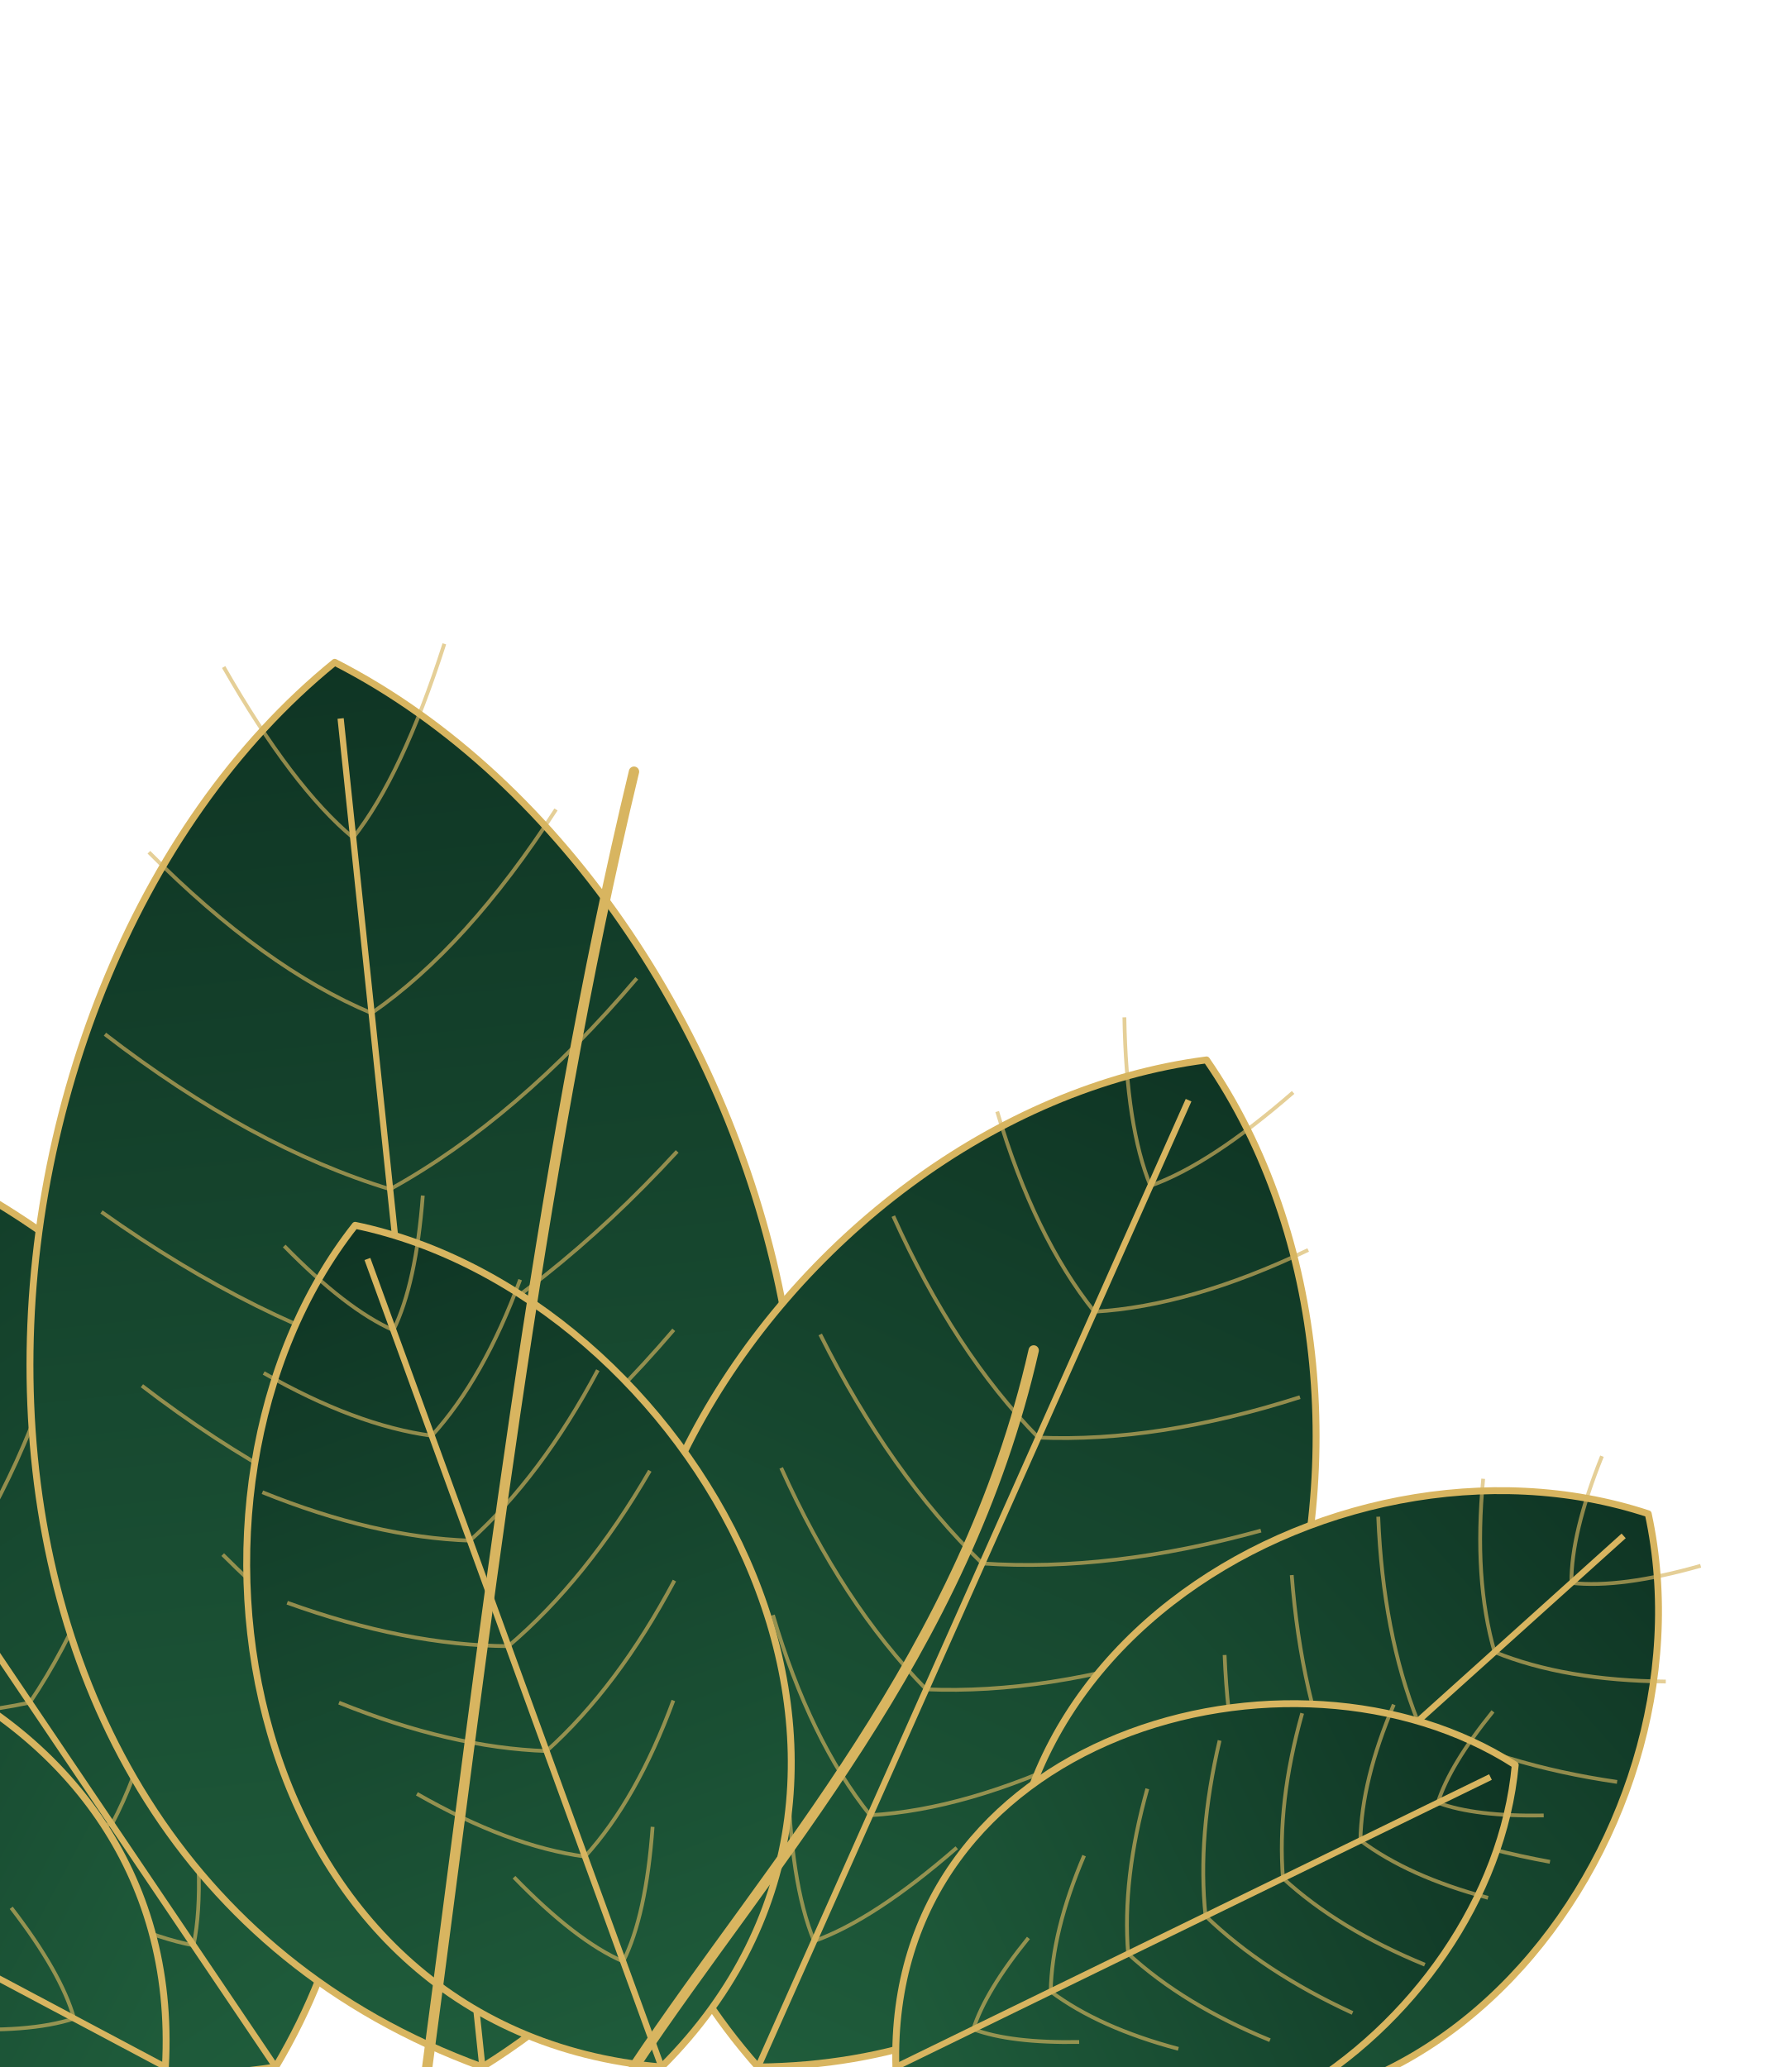
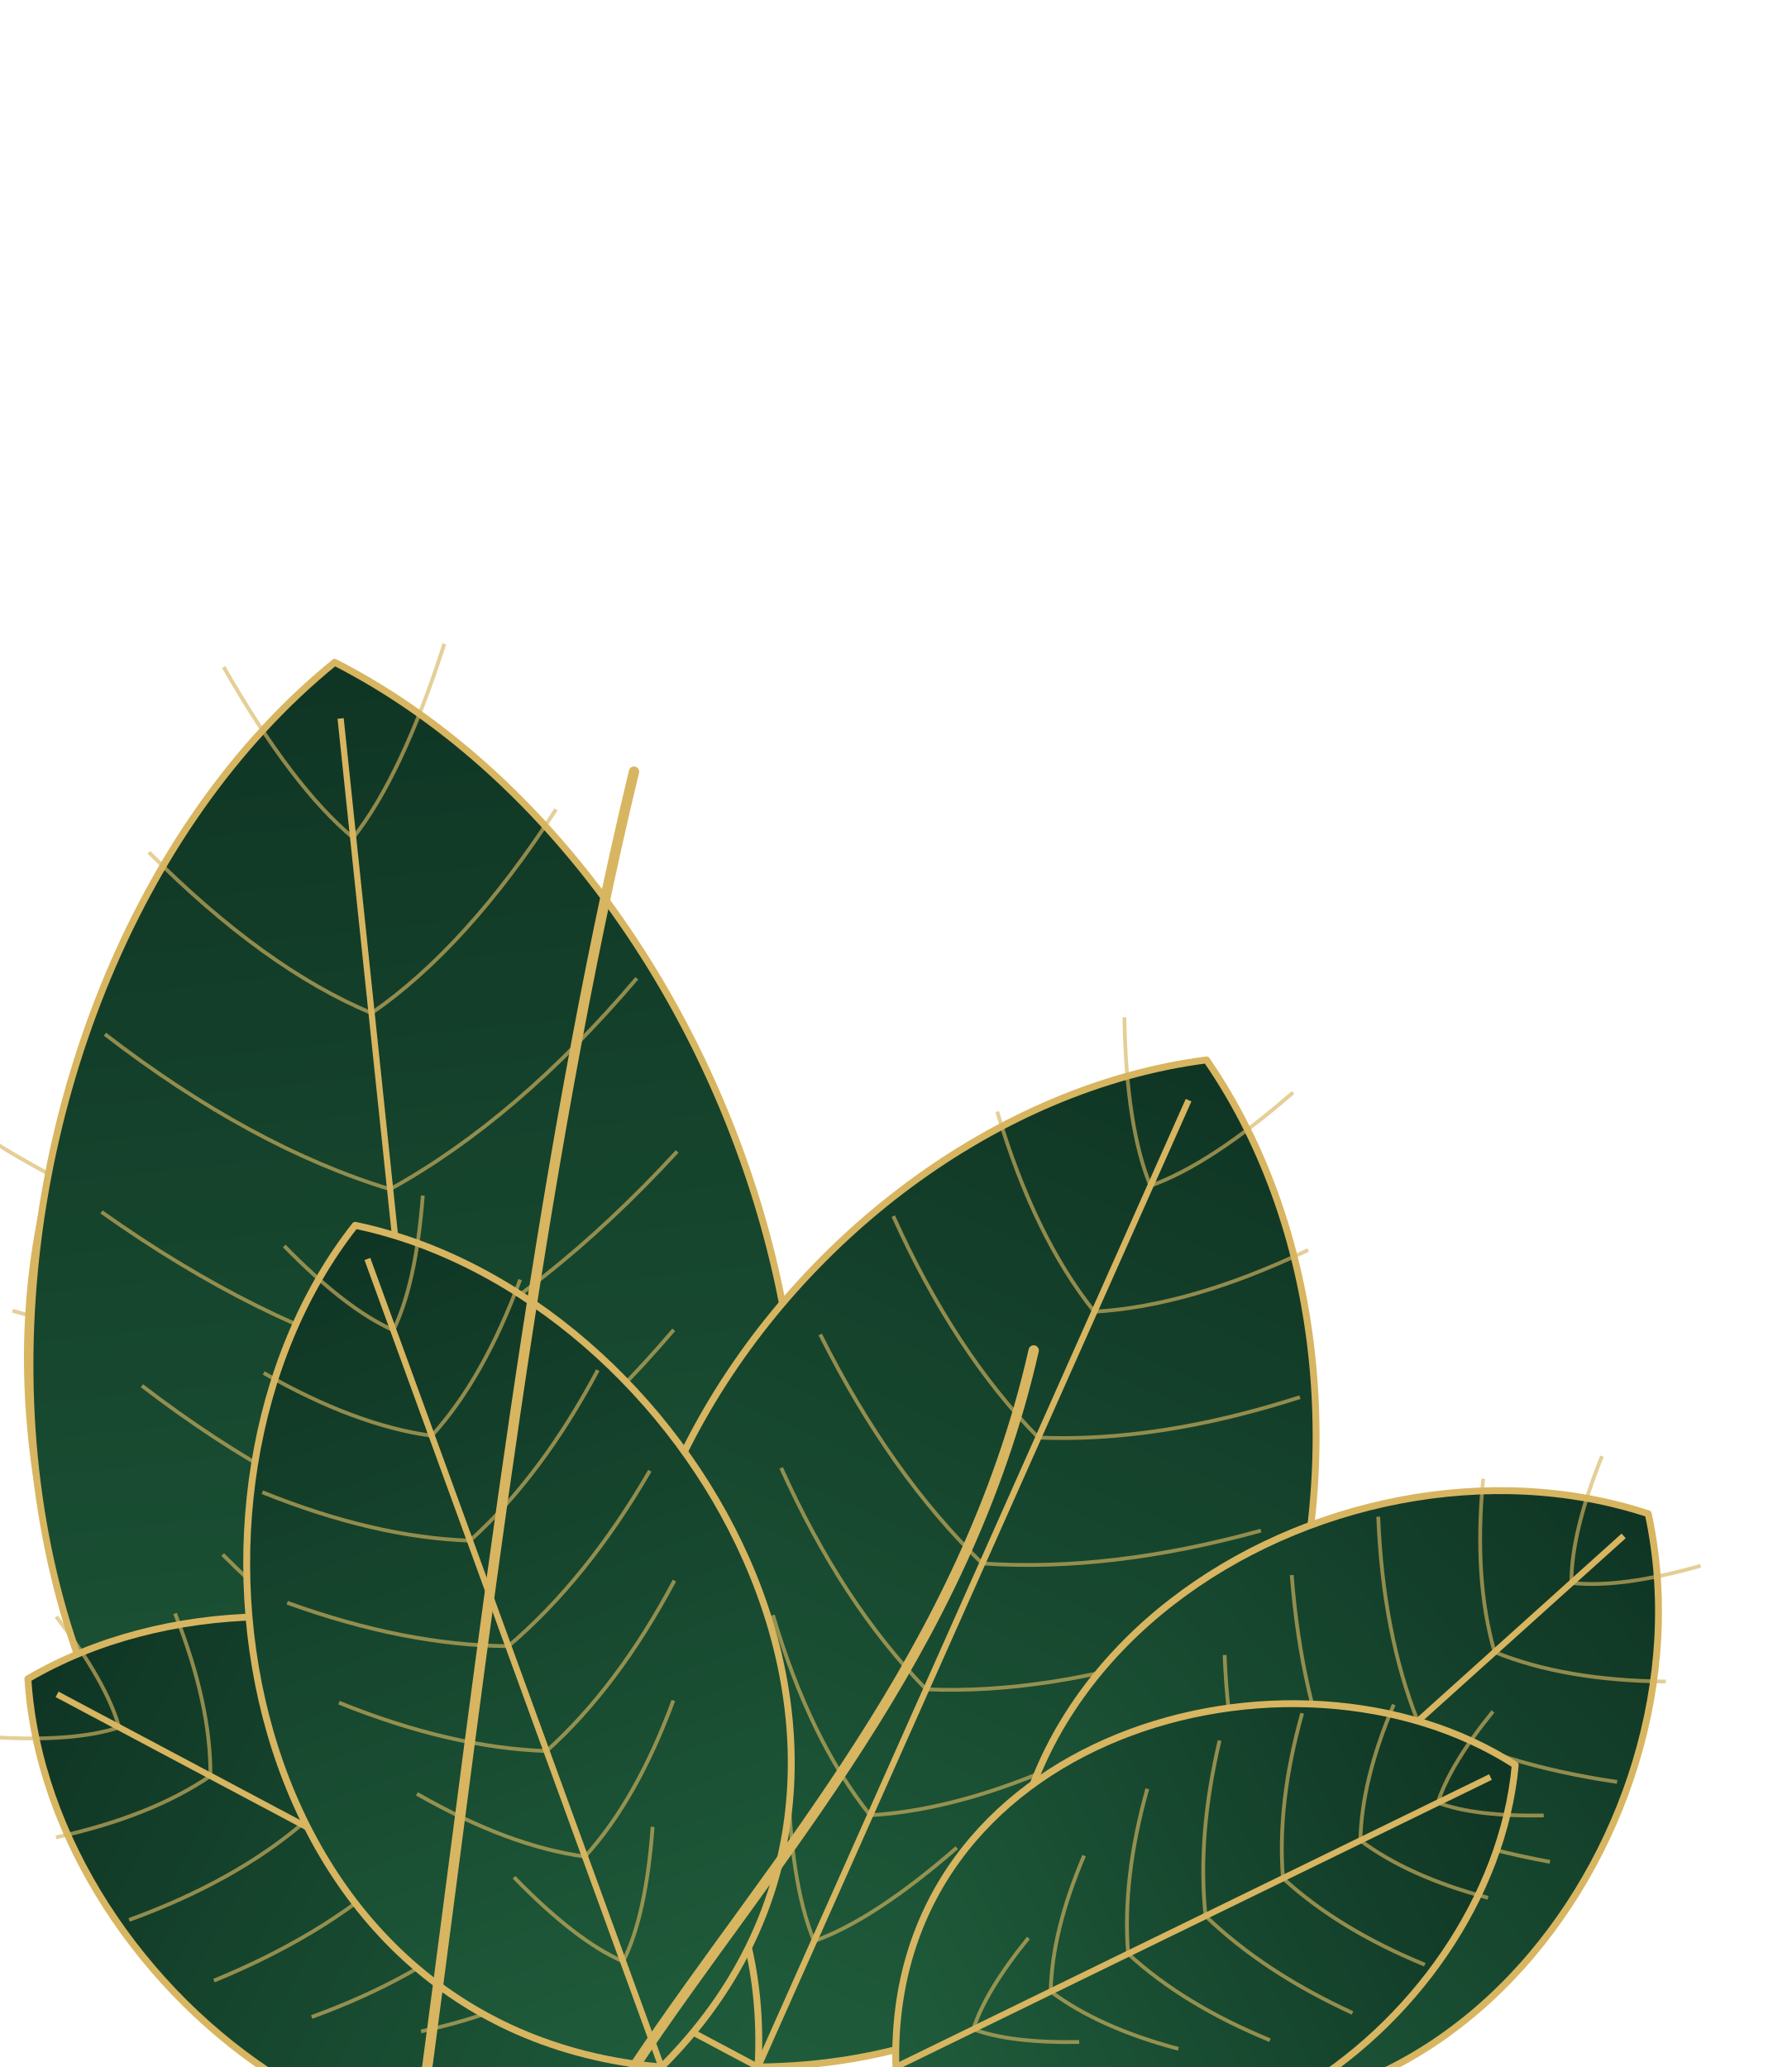
<svg xmlns="http://www.w3.org/2000/svg" viewBox="0 0 260 300" fill="none">
  <defs>
    <linearGradient id="lf" x1="0" y1="1" x2="0" y2="0">
      <stop offset="0" stop-color="#1f5c3b" />
      <stop offset="1" stop-color="#0f3524" />
    </linearGradient>
    <linearGradient id="pf" x1="0" y1="1" x2="0" y2="0">
      <stop offset="0" stop-color="#b08a43" />
      <stop offset=".45" stop-color="#e8d090" />
      <stop offset="1" stop-color="#f8edc8" />
    </linearGradient>
    <linearGradient id="gf" x1="0" y1="1" x2="0" y2="0">
      <stop offset="0" stop-color="#d8b560" stop-opacity=".1" />
      <stop offset="1" stop-color="#efd997" stop-opacity=".42" />
    </linearGradient>
  </defs>
-   <g transform="translate(40 300) rotate(-34)">
+   <g transform="translate(106.6 300) rotate(-34)">
    <path d="M0 0C72 -34 54 -136 0 -170C-54 -136 -72 -34 0 0Z" fill="url(#lf)" stroke="#d8b560" stroke-width="1" stroke-linejoin="round" />
    <path d="M0 0V-163.2" stroke="#d8b560" stroke-width="0.9" />
    <path d="M0 -21.3Q6.9 -28.1 13.8 -43.4M0 -21.3Q-6.9 -28.1 -13.8 -43.4M0 -42.5Q12.7 -49.3 25.5 -64.6M0 -42.5Q-12.7 -49.3 -25.5 -64.6M0 -63.8Q16.6 -70.5 33.3 -85.8M0 -63.8Q-16.6 -70.5 -33.3 -85.8M0 -85Q18 -91.8 36 -107.1M0 -85Q-18 -91.8 -36 -107.1M0 -106.3Q16.6 -113 33.3 -128.3M0 -106.3Q-16.6 -113 -33.3 -128.3M0 -127.5Q12.7 -134.3 25.5 -149.6M0 -127.5Q-12.7 -134.3 -25.5 -149.6M0 -148.8Q6.9 -155.6 13.8 -170.8M0 -148.8Q-6.9 -155.6 -13.8 -170.8" stroke="#d8b560" stroke-width="0.55" stroke-opacity=".65" fill="none" />
  </g>
  <g transform="translate(70 300) rotate(-6)">
    <path d="M0 0C84 -41 63 -164 0 -205C-63 -164 -84 -41 0 0Z" fill="url(#lf)" stroke="#d8b560" stroke-width="1" stroke-linejoin="round" />
    <path d="M0 0V-196.8" stroke="#d8b560" stroke-width="0.9" />
    <path d="M0 -25.6Q8 -33.8 16.1 -52.3M0 -25.6Q-8 -33.8 -16.1 -52.3M0 -51.3Q14.8 -59.5 29.7 -77.9M0 -51.3Q-14.8 -59.5 -29.7 -77.9M0 -76.9Q19.4 -85.1 38.8 -103.5M0 -76.9Q-19.4 -85.1 -38.8 -103.5M0 -102.5Q21 -110.7 42 -129.2M0 -102.5Q-21 -110.7 -42 -129.2M0 -128.1Q19.4 -136.3 38.8 -154.8M0 -128.1Q-19.4 -136.3 -38.8 -154.8M0 -153.8Q14.8 -161.9 29.7 -180.4M0 -153.8Q-14.8 -161.9 -29.7 -180.4M0 -179.4Q8 -187.6 16.1 -206M0 -179.4Q-8 -187.6 -16.1 -206" stroke="#d8b560" stroke-width="0.55" stroke-opacity=".65" fill="none" />
  </g>
  <g transform="translate(110 300) rotate(24)">
    <path d="M0 0C70 -32 52.5 -128 0 -160C-52.5 -128 -70 -32 0 0Z" fill="url(#lf)" stroke="#d8b560" stroke-width="1" stroke-linejoin="round" />
    <path d="M0 0V-153.6" stroke="#d8b560" stroke-width="0.9" />
    <path d="M0 -20Q6.7 -26.4 13.4 -40.8M0 -20Q-6.7 -26.4 -13.4 -40.8M0 -40Q12.4 -46.4 24.7 -60.8M0 -40Q-12.4 -46.4 -24.7 -60.8M0 -60Q16.2 -66.4 32.3 -80.8M0 -60Q-16.2 -66.4 -32.3 -80.8M0 -80Q17.5 -86.4 35 -100.8M0 -80Q-17.5 -86.4 -35 -100.8M0 -100Q16.2 -106.4 32.3 -120.8M0 -100Q-16.2 -106.4 -32.3 -120.8M0 -120Q12.4 -126.4 24.7 -140.8M0 -120Q-12.4 -126.4 -24.7 -140.8M0 -140Q6.7 -146.4 13.4 -160.8M0 -140Q-6.7 -146.4 -13.4 -160.8" stroke="#d8b560" stroke-width="0.55" stroke-opacity=".65" fill="none" />
  </g>
  <g transform="translate(150 300) rotate(48)">
    <path d="M0 0C56 -24 42 -96 0 -120C-42 -96 -56 -24 0 0Z" fill="url(#lf)" stroke="#d8b560" stroke-width="1" stroke-linejoin="round" />
    <path d="M0 0V-115.2" stroke="#d8b560" stroke-width="0.9" />
    <path d="M0 -15Q5.4 -19.8 10.7 -30.6M0 -15Q-5.4 -19.8 -10.7 -30.6M0 -30Q9.9 -34.8 19.8 -45.6M0 -30Q-9.9 -34.8 -19.8 -45.6M0 -45Q12.9 -49.8 25.9 -60.6M0 -45Q-12.9 -49.8 -25.9 -60.6M0 -60Q14 -64.8 28 -75.6M0 -60Q-14 -64.8 -28 -75.6M0 -75Q12.9 -79.8 25.9 -90.6M0 -75Q-12.9 -79.8 -25.9 -90.6M0 -90Q9.9 -94.8 19.8 -105.6M0 -90Q-9.9 -94.8 -19.8 -105.6M0 -105Q5.4 -109.8 10.7 -120.6M0 -105Q-5.4 -109.8 -10.7 -120.6" stroke="#d8b560" stroke-width="0.55" stroke-opacity=".65" fill="none" />
  </g>
-   <g transform="translate(24 300) rotate(-62)">
+   <g transform="translate(110 300) rotate(-62)">
    <path d="M0 0C52 -24 39 -96 0 -120C-39 -96 -52 -24 0 0Z" fill="url(#lf)" stroke="#d8b560" stroke-width="1" stroke-linejoin="round" />
    <path d="M0 0V-115.2" stroke="#d8b560" stroke-width="0.9" />
    <path d="M0 -15Q5 -19.8 9.9 -30.6M0 -15Q-5 -19.8 -9.9 -30.6M0 -30Q9.2 -34.8 18.4 -45.6M0 -30Q-9.2 -34.8 -18.4 -45.6M0 -45Q12 -49.8 24 -60.6M0 -45Q-12 -49.8 -24 -60.6M0 -60Q13 -64.8 26 -75.6M0 -60Q-13 -64.8 -26 -75.6M0 -75Q12 -79.8 24 -90.6M0 -75Q-12 -79.8 -24 -90.6M0 -90Q9.2 -94.8 18.4 -105.6M0 -90Q-9.2 -94.8 -18.4 -105.6M0 -105Q5 -109.8 9.9 -120.6M0 -105Q-5 -109.8 -9.9 -120.6" stroke="#d8b560" stroke-width="0.55" stroke-opacity=".65" fill="none" />
  </g>
  <g transform="translate(96 300) rotate(-20)">
    <path d="M0 0C56 -26 42 -104 0 -130C-42 -104 -56 -26 0 0Z" fill="url(#lf)" stroke="#d8b560" stroke-width="1" stroke-linejoin="round" />
    <path d="M0 0V-124.8" stroke="#d8b560" stroke-width="0.9" />
    <path d="M0 -16.3Q5.4 -21.4 10.7 -33.2M0 -16.3Q-5.4 -21.4 -10.7 -33.2M0 -32.5Q9.9 -37.7 19.8 -49.4M0 -32.5Q-9.9 -37.7 -19.8 -49.4M0 -48.8Q12.9 -54 25.9 -65.7M0 -48.8Q-12.9 -54 -25.9 -65.7M0 -65Q14 -70.2 28 -81.9M0 -65Q-14 -70.2 -28 -81.9M0 -81.3Q12.9 -86.5 25.9 -98.2M0 -81.3Q-12.9 -86.5 -25.9 -98.2M0 -97.5Q9.9 -102.7 19.8 -114.4M0 -97.5Q-9.9 -102.7 -19.8 -114.4M0 -113.8Q5.4 -119 10.7 -130.7M0 -113.8Q-5.4 -119 -10.7 -130.7" stroke="#d8b560" stroke-width="0.55" stroke-opacity=".65" fill="none" />
  </g>
  <g transform="translate(130 300) rotate(64)">
    <path d="M0 0C44 -20 33 -80 0 -100C-33 -80 -44 -20 0 0Z" fill="url(#lf)" stroke="#d8b560" stroke-width="1" stroke-linejoin="round" />
    <path d="M0 0V-96" stroke="#d8b560" stroke-width="0.9" />
    <path d="M0 -12.5Q4.2 -16.5 8.4 -25.5M0 -12.5Q-4.2 -16.5 -8.4 -25.5M0 -25Q7.8 -29 15.6 -38M0 -25Q-7.8 -29 -15.6 -38M0 -37.5Q10.2 -41.5 20.3 -50.5M0 -37.5Q-10.2 -41.5 -20.3 -50.5M0 -50Q11 -54 22 -63M0 -50Q-11 -54 -22 -63M0 -62.5Q10.2 -66.5 20.3 -75.5M0 -62.5Q-10.2 -66.5 -20.3 -75.5M0 -75Q7.8 -79 15.6 -88M0 -75Q-7.8 -79 -15.6 -88M0 -87.5Q4.2 -91.5 8.4 -100.5M0 -87.5Q-4.2 -91.5 -8.4 -100.5" stroke="#d8b560" stroke-width="0.55" stroke-opacity=".65" fill="none" />
  </g>
  <path d="M62,300C70,240 78,170 92,112" stroke="#d8b560" stroke-width="1.500" stroke-linecap="round" fill="none" />
  <path d="M92,300C112,270 140,240 150,196" stroke="#d8b560" stroke-width="1.500" stroke-linecap="round" fill="none" />
</svg>
